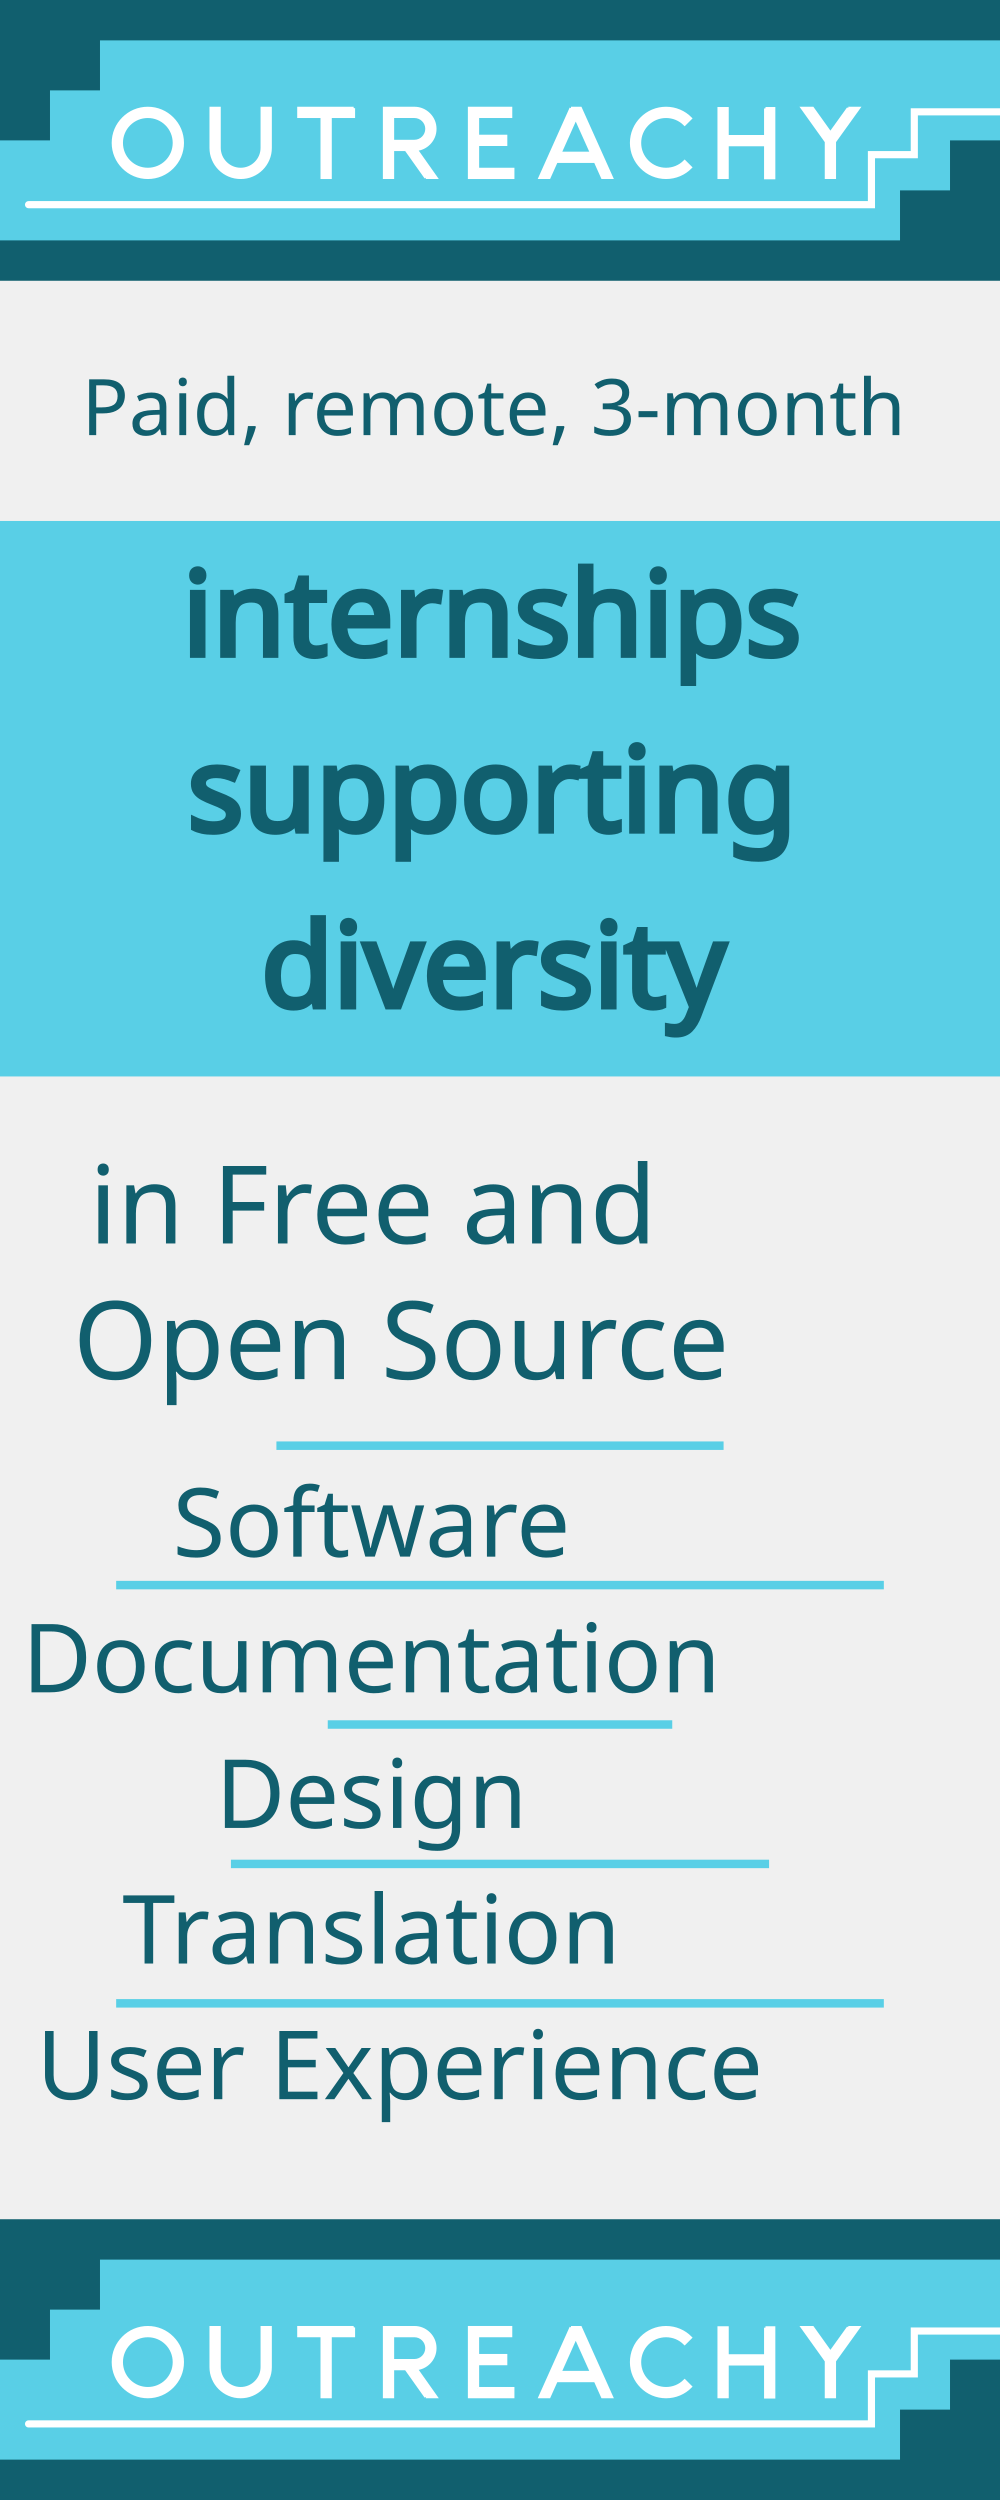
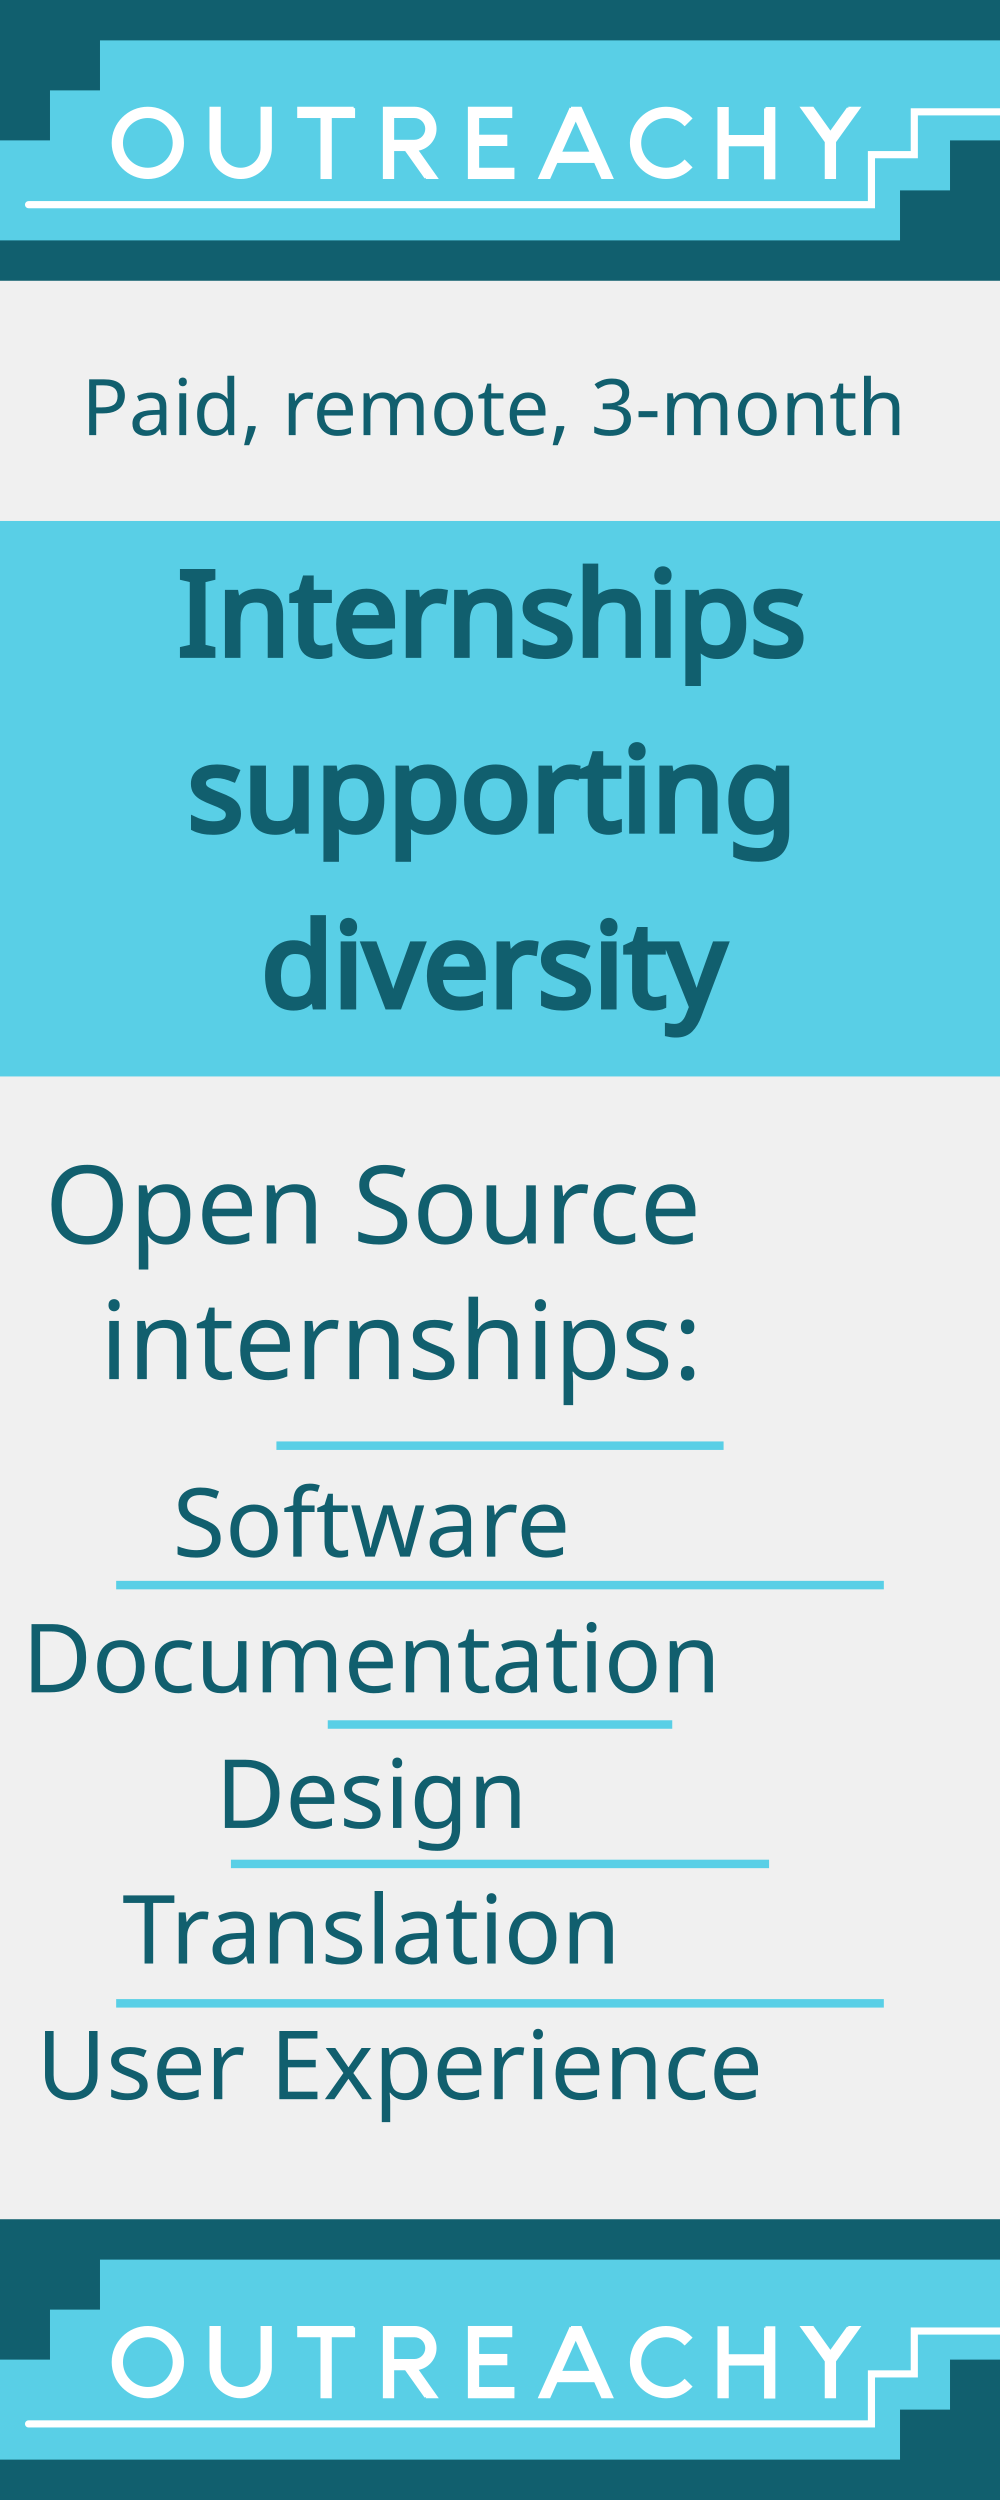
<svg xmlns="http://www.w3.org/2000/svg" width="32in" height="80in" viewBox="0 0 2880 7200" id="svg2" version="1.1">
  <defs id="defs4">
    <clipPath clipPathUnits="userSpaceOnUse" id="clipPath17718">
      <path id="path17720" d="m -971.005,83.773 0,35 -35,0 0,35 -35,0 0,70 520,0 110,0 0,-35 35,0 0,-35 35,0 0,-70 -120,0 -481,0 z" style="fill:#59cfe6;fill-opacity:1;stroke:none" />
    </clipPath>
    <clipPath clipPathUnits="userSpaceOnUse" id="clipPath17718-4">
      <path id="path17720-8" d="m -971.005,83.773 0,35 -35,0 0,35 -35,0 0,70 520,0 110,0 0,-35 35,0 0,-35 35,0 0,-70 -120,0 -481,0 z" style="fill:#59cfe6;fill-opacity:1;stroke:none" />
    </clipPath>
    <clipPath clipPathUnits="userSpaceOnUse" id="clipPath17718-3">
      <path id="path17720-80" d="m -971.005,83.773 0,35 -35,0 0,35 -35,0 0,70 520,0 110,0 0,-35 35,0 0,-35 35,0 0,-70 -120,0 -481,0 z" style="fill:#59cfe6;fill-opacity:1;stroke:none" />
    </clipPath>
    <clipPath clipPathUnits="userSpaceOnUse" id="clipPath17718-36">
      <path id="path17720-7" d="m -971.005,83.773 v 35 h -35 v 35 h -35 v 70 h 520 110 v -35 h 35 v -35 h 35 V 83.773 h -120 -481 z" style="fill:#59cfe6;fill-opacity:1;stroke:none" />
    </clipPath>
    <clipPath clipPathUnits="userSpaceOnUse" id="clipPath17718-7">
      <path id="path17720-5" d="m -971.005,83.773 v 35 h -35 v 35 h -35 v 70 h 520 110 v -35 h 35 v -35 h 35 V 83.773 h -120 -481 z" style="fill:#59cfe6;fill-opacity:1;stroke:none" />
    </clipPath>
    <clipPath clipPathUnits="userSpaceOnUse" id="clipPath17718-7-7">
      <path id="path17720-5-2" d="m -971.005,83.773 v 35 h -35 v 35 h -35 v 70 h 520 110 v -35 h 35 v -35 h 35 V 83.773 h -120 -481 z" style="fill:#59cfe6;fill-opacity:1;stroke:none" />
    </clipPath>
  </defs>
  <g id="layer1" transform="translate(0,6147.638)">
-     <flowRoot xml:space="preserve" id="flowRoot4908" style="fill:black;stroke:none;stroke-opacity:1;stroke-width:1px;stroke-linejoin:miter;stroke-linecap:butt;fill-opacity:1;font-family:Sans;font-style:normal;font-weight:normal;font-size:17.5px;line-height:125%;letter-spacing:0px;word-spacing:0px;text-anchor:middle;text-align:center">
+     <flowRoot xml:space="preserve" id="flowRoot4908" style="font-style:normal;font-weight:normal;font-size:17.5px;line-height:125%;font-family:Sans;text-align:center;letter-spacing:0px;word-spacing:0px;text-anchor:middle;fill:#000000;fill-opacity:1;stroke:none;stroke-width:1px;stroke-linecap:butt;stroke-linejoin:miter;stroke-opacity:1">
      <flowRegion id="flowRegion4910">
        <rect id="rect4912" width="2886.643" height="3158.159" x="0" y="797.94" />
      </flowRegion>
      <flowPara id="flowPara4914" />
    </flowRoot>
-     <flowRoot xml:space="preserve" id="flowRoot5024" style="fill:black;stroke:none;stroke-opacity:1;stroke-width:1px;stroke-linejoin:miter;stroke-linecap:butt;fill-opacity:1;font-family:Sans;font-style:normal;font-weight:normal;font-size:17.5px;line-height:125%;letter-spacing:0px;word-spacing:0px;text-anchor:middle;text-align:center">
+     <flowRoot xml:space="preserve" id="flowRoot5024" style="font-style:normal;font-weight:normal;font-size:17.5px;line-height:125%;font-family:Sans;text-align:center;letter-spacing:0px;word-spacing:0px;text-anchor:middle;fill:#000000;fill-opacity:1;stroke:none;stroke-width:1px;stroke-linecap:butt;stroke-linejoin:miter;stroke-opacity:1">
      <flowRegion id="flowRegion5026">
        <rect id="rect5028" width="2875.741" height="2664.869" x="0" y="1291.23" />
      </flowRegion>
      <flowPara id="flowPara5030" />
    </flowRoot>
-     <flowRoot xml:space="preserve" id="flowRoot5040" style="fill:black;stroke:none;stroke-opacity:1;stroke-width:1px;stroke-linejoin:miter;stroke-linecap:butt;fill-opacity:1;font-family:Sans;font-style:normal;font-weight:normal;font-size:17.5px;line-height:125%;letter-spacing:0px;word-spacing:0px;text-anchor:middle;text-align:center">
+     <flowRoot xml:space="preserve" id="flowRoot5040" style="font-style:normal;font-weight:normal;font-size:17.5px;line-height:125%;font-family:Sans;text-align:center;letter-spacing:0px;word-spacing:0px;text-anchor:middle;fill:#000000;fill-opacity:1;stroke:none;stroke-width:1px;stroke-linecap:butt;stroke-linejoin:miter;stroke-opacity:1">
      <flowRegion id="flowRegion5042">
        <rect id="rect5044" width="2875.741" height="2664.869" x="0" y="1291.23" />
      </flowRegion>
      <flowPara id="flowPara5046" />
    </flowRoot>
-     <text xml:space="preserve" style="font-style:normal;font-weight:normal;font-size:428.324px;line-height:125%;font-family:Sans;text-align:center;letter-spacing:0px;word-spacing:0px;text-anchor:middle;fill:#000000;fill-opacity:1;stroke:#000000;stroke-width:20.619px;stroke-linecap:butt;stroke-linejoin:miter;stroke-opacity:1" x="649.968" y="-4460.481" id="text5056">
-       <tspan id="tspan5058" x="649.968" y="-4460.481" style="stroke-width:20.619px" />
-     </text>
+     <text xml:space="preserve" style="font-style:normal;font-weight:normal;font-size:428.324px;line-height:125%;font-family:Sans;text-align:center;letter-spacing:0px;word-spacing:0px;text-anchor:middle;fill:#000000;fill-opacity:1;stroke:#000000;stroke-width:20.619px;stroke-linecap:butt;stroke-linejoin:miter;stroke-opacity:1" x="649.968" y="-4460.481" id="text5056" />
    <text xml:space="preserve" style="font-style:normal;font-weight:normal;font-size:17.5px;line-height:125%;font-family:Sans;text-align:center;letter-spacing:0px;word-spacing:0px;text-anchor:middle;fill:#115f6e;fill-opacity:1;stroke:none;stroke-width:1px;stroke-linecap:butt;stroke-linejoin:miter;stroke-opacity:1" x="1432.981" y="-4894.509" id="text5265">
      <tspan x="1432.981" y="-4894.509" style="font-style:normal;font-variant:normal;font-weight:normal;font-stretch:normal;font-size:225px;line-height:125%;font-family:Sans;-inkscape-font-specification:'Sans, Normal';text-align:center;writing-mode:lr-tb;text-anchor:middle;fill:#115f6e;fill-opacity:1" id="tspan5271">Paid, remote, 3-month</tspan>
    </text>
    <rect style="opacity:1;fill:#59cfe6;fill-opacity:1;fill-rule:evenodd;stroke:none;stroke-width:0;stroke-miterlimit:4;stroke-dasharray:none;stroke-opacity:1" id="rect5005-7-2" width="2880" height="1599.79" x="1.3677948e-13" y="-4647.234" />
-     <text xml:space="preserve" style="font-style:normal;font-weight:normal;font-size:17.5px;line-height:125%;font-family:Sans;text-align:center;letter-spacing:0px;word-spacing:0px;text-anchor:middle;fill:#115f6e;fill-opacity:1;stroke:#115f6e;stroke-width:15;stroke-linecap:butt;stroke-linejoin:miter;stroke-miterlimit:4;stroke-dasharray:none;stroke-opacity:1;" x="1432.981" y="-4260.48" id="text5251-6">
-       <tspan id="tspan5253-1" x="1432.981" y="-4260.48" style="font-style:normal;font-variant:normal;font-weight:normal;font-stretch:normal;font-size:337.5px;line-height:150%;font-family:Sans;-inkscape-font-specification:'Sans, Normal';text-align:center;writing-mode:lr-tb;text-anchor:middle;fill:#115f6e;fill-opacity:1;stroke:#115f6e;stroke-width:15;stroke-miterlimit:4;stroke-dasharray:none;stroke-opacity:1;">internships</tspan>
-       <tspan x="1432.981" y="-3754.23" style="font-style:normal;font-variant:normal;font-weight:normal;font-stretch:normal;font-size:337.5px;line-height:150%;font-family:Sans;-inkscape-font-specification:'Sans, Normal';text-align:center;writing-mode:lr-tb;text-anchor:middle;fill:#115f6e;fill-opacity:1;stroke:#115f6e;stroke-width:15;stroke-miterlimit:4;stroke-dasharray:none;stroke-opacity:1;" id="tspan4811">supporting</tspan>
-       <tspan x="1432.981" y="-3247.98" style="font-style:normal;font-variant:normal;font-weight:normal;font-stretch:normal;font-size:337.5px;line-height:150%;font-family:Sans;-inkscape-font-specification:'Sans, Normal';text-align:center;writing-mode:lr-tb;text-anchor:middle;fill:#115f6e;fill-opacity:1;stroke:#115f6e;stroke-width:15;stroke-miterlimit:4;stroke-dasharray:none;stroke-opacity:1;" id="tspan4813">diversity</tspan>
+     <text xml:space="preserve" style="font-style:normal;font-weight:normal;font-size:17.5px;line-height:125%;font-family:Sans;text-align:center;letter-spacing:0px;word-spacing:0px;text-anchor:middle;fill:#115f6e;fill-opacity:1;stroke:#115f6e;stroke-width:15;stroke-linecap:butt;stroke-linejoin:miter;stroke-miterlimit:4;stroke-dasharray:none;stroke-opacity:1" x="1432.981" y="-4260.48" id="text5251-6">
+       <tspan id="tspan5253-1" x="1432.981" y="-4260.48" style="font-style:normal;font-variant:normal;font-weight:normal;font-stretch:normal;font-size:337.5px;line-height:150%;font-family:Sans;-inkscape-font-specification:'Sans, Normal';text-align:center;writing-mode:lr-tb;text-anchor:middle;fill:#115f6e;fill-opacity:1;stroke:#115f6e;stroke-width:15;stroke-miterlimit:4;stroke-dasharray:none;stroke-opacity:1">Internships</tspan>
+       <tspan x="1432.981" y="-3754.23" style="font-style:normal;font-variant:normal;font-weight:normal;font-stretch:normal;font-size:337.5px;line-height:150%;font-family:Sans;-inkscape-font-specification:'Sans, Normal';text-align:center;writing-mode:lr-tb;text-anchor:middle;fill:#115f6e;fill-opacity:1;stroke:#115f6e;stroke-width:15;stroke-miterlimit:4;stroke-dasharray:none;stroke-opacity:1" id="tspan4811">supporting</tspan>
+       <tspan x="1432.981" y="-3247.98" style="font-style:normal;font-variant:normal;font-weight:normal;font-stretch:normal;font-size:337.5px;line-height:150%;font-family:Sans;-inkscape-font-specification:'Sans, Normal';text-align:center;writing-mode:lr-tb;text-anchor:middle;fill:#115f6e;fill-opacity:1;stroke:#115f6e;stroke-width:15;stroke-miterlimit:4;stroke-dasharray:none;stroke-opacity:1" id="tspan4813">diversity</tspan>
    </text>
    <g id="g4616" transform="translate(-2e-5,-44.29725)">
      <rect y="288.064" x="-1.0658141e-14" height="808.595" width="2880" id="rect5005-9" style="opacity:1;fill:#115f6e;fill-opacity:1;fill-rule:evenodd;stroke:none;stroke-width:0;stroke-miterlimit:4;stroke-dasharray:none;stroke-opacity:1" />
      <g transform="matrix(1.000036,0,0,1.000036,-0.05184,6190.197)" id="g4261-6">
        <path id="path6633-2" d="m 288,-5785.638 v 144 H 144 v 144 H 0 v 288 h 2592 v -144 h 144 v -144 h 144 v -288 z" style="fill:#59cfe6;fill-opacity:1;stroke:none" />
        <path clip-path="url(#clipPath17718-7)" transform="matrix(4.114286,0,0,4.114286,4282.992,-6130.302)" id="path6635-1" d="m -1021.005,198.773 h 590 v -35 h 30 v -30 h 65.511" style="fill:#59cfe6;fill-opacity:1;stroke:#ffffff;stroke-width:5;stroke-linecap:round;stroke-linejoin:miter;stroke-miterlimit:4;stroke-dasharray:none;stroke-opacity:1" />
        <g id="g5552-7" transform="matrix(4.114286,0,0,4.114286,8164.035,-13894.28)">
          <g style="font-style:normal;font-variant:normal;font-weight:bold;font-stretch:normal;font-size:65.497px;line-height:0%;font-family:Anke;-inkscape-font-specification:'Anke Bold';text-align:start;letter-spacing:16.51px;word-spacing:0px;writing-mode:lr-tb;text-anchor:start;fill:#ffffff;fill-opacity:1;stroke:#ffffff;stroke-width:2;stroke-miterlimit:4;stroke-opacity:1" id="text5554-8">
            <path d="m -1880.821,2066.903 c 3.275,0 6.484,-0.655 9.432,-1.899 2.947,-1.244 5.502,-3.013 7.729,-5.24 2.227,-2.227 3.995,-4.781 5.24,-7.729 1.244,-2.947 1.899,-6.157 1.899,-9.432 0,-3.275 -0.655,-6.484 -1.899,-9.431 -1.244,-2.947 -3.013,-5.502 -5.24,-7.729 -2.227,-2.227 -4.781,-3.995 -7.729,-5.24 -2.947,-1.244 -6.157,-1.899 -9.432,-1.899 -3.275,0 -6.484,0.655 -9.431,1.899 -2.947,1.244 -5.502,3.013 -7.729,5.24 -2.227,2.227 -3.995,4.781 -5.24,7.729 -1.244,2.947 -1.899,6.157 -1.899,9.431 0,3.275 0.655,6.484 1.899,9.432 1.244,2.947 3.013,5.502 5.24,7.729 2.227,2.227 4.781,3.995 7.729,5.24 2.947,1.244 6.157,1.899 9.431,1.899 m 0,-42.704 c 4.912,0 9.563,1.899 13.034,5.371 3.471,3.471 5.371,8.122 5.371,13.034 0,4.912 -1.899,9.563 -5.371,13.034 -3.471,3.471 -8.122,5.371 -13.034,5.371 -4.912,0 -9.562,-1.899 -13.034,-5.371 -3.471,-3.471 -5.371,-8.122 -5.371,-13.034 0,-4.912 1.899,-9.562 5.371,-13.034 3.471,-3.471 8.122,-5.371 13.034,-5.371" style="line-height:0%;font-family:Anke;-inkscape-font-specification:'Anke Bold';stroke:#ffffff" id="path3114-5" />
            <path d="m -1815.846,2066.903 c 2.816,0 5.567,-0.524 8.122,-1.637 2.489,-1.048 4.716,-2.554 6.615,-4.454 1.899,-1.899 3.406,-4.126 4.454,-6.615 1.113,-2.554 1.637,-5.305 1.637,-8.122 v -27.771 h -5.895 v 27.771 c 0,3.995 -1.572,7.729 -4.388,10.545 -2.816,2.816 -6.55,4.388 -10.545,4.388 -3.995,0 -7.729,-1.572 -10.545,-4.388 -2.816,-2.816 -4.388,-6.55 -4.388,-10.545 v -27.771 h -5.895 v 27.771 c 0,2.816 0.524,5.567 1.637,8.122 1.048,2.489 2.554,4.716 4.454,6.615 1.899,1.899 4.126,3.406 6.615,4.454 2.554,1.113 5.305,1.637 8.122,1.637" style="line-height:0%;font-family:Anke;-inkscape-font-specification:'Anke Bold';stroke:#ffffff" id="path3116-7" />
            <path d="m -1736.75,2018.304 h -38.512 v 5.895 h 16.309 v 42.704 h 5.895 v -42.704 h 16.309 v -5.895" style="line-height:0%;font-family:Anke;-inkscape-font-specification:'Anke Bold';stroke:#ffffff" id="path3118-4" />
            <path d="m -1686.286,2066.903 h 7.205 l -13.885,-19.649 c 3.406,-0.262 6.55,-1.768 8.973,-4.192 2.751,-2.751 4.257,-6.353 4.257,-10.283 0,-3.864 -1.506,-7.467 -4.257,-10.218 -2.751,-2.751 -6.353,-4.257 -10.217,-4.257 h -21.09 v 0 48.599 h 5.895 v -19.584 h 9.235 l 13.885,19.584 m -23.12,-42.704 h 15.195 c 4.716,0 8.58,3.864 8.58,8.58 0,4.781 -3.864,8.646 -8.58,8.646 h -15.195 v -17.226" style="line-height:0%;font-family:Anke;-inkscape-font-specification:'Anke Bold';stroke:#ffffff" id="path3120-1" />
            <path d="m -1649.908,2061.008 v -17.226 h 19.715 v -5.895 h -19.715 v -13.689 h 23.186 v -5.895 h -29.081 v 48.599 h 2.947 27.64 v -5.895 h -24.692" style="line-height:0%;font-family:Anke;-inkscape-font-specification:'Anke Bold';stroke:#ffffff" id="path3122-8" />
            <path d="m -1584.638,2018.304 -21.745,48.599 h 6.484 l 5.043,-11.265 h 27.181 l 5.043,11.265 h 6.484 l -21.811,-48.599 h -6.681 m -7.598,31.439 10.938,-24.496 11.004,24.496 h -21.942" style="line-height:0%;font-family:Anke;-inkscape-font-specification:'Anke Bold';stroke:#ffffff" id="path3124-5" />
            <path d="m -1518.082,2066.903 c 3.275,0 6.484,-0.655 9.432,-1.899 2.947,-1.244 5.502,-3.013 7.729,-5.24 l -4.126,-4.126 c -3.471,3.471 -8.122,5.371 -13.034,5.371 -4.912,0 -9.563,-1.899 -13.034,-5.371 -3.471,-3.471 -5.371,-8.122 -5.371,-13.034 0,-4.912 1.899,-9.562 5.371,-13.034 3.471,-3.471 8.122,-5.371 13.034,-5.371 4.912,0 9.563,1.899 13.034,5.371 l 4.126,-4.126 c -2.227,-2.227 -4.781,-3.995 -7.729,-5.24 -2.947,-1.244 -6.157,-1.899 -9.432,-1.899 -3.275,0 -6.484,0.655 -9.432,1.899 -2.947,1.244 -5.502,3.013 -7.729,5.24 -2.227,2.227 -3.995,4.781 -5.24,7.729 -1.244,2.947 -1.899,6.157 -1.899,9.431 0,3.275 0.655,6.484 1.899,9.432 1.244,2.947 3.013,5.502 5.24,7.729 2.227,2.227 4.781,3.995 7.729,5.24 2.947,1.244 6.157,1.899 9.432,1.899" style="line-height:0%;font-family:Anke;-inkscape-font-specification:'Anke Bold';stroke:#ffffff" id="path3126-9" />
            <path d="m -1448.48,2018.5 v 19.584 h -26.723 v -19.584 h -5.895 v 48.402 h 5.895 v -22.924 h 26.723 v 23.12 h 5.895 v -48.599 h -5.895" style="line-height:0%;font-family:Anke;-inkscape-font-specification:'Anke Bold';stroke:#ffffff" id="path3128-7" />
            <path d="m -1390.532,2018.304 -12.51,17.422 -12.444,-17.422 h -7.27 l 16.767,23.448 v 25.151 h 5.895 v -25.151 l 16.833,-23.448 h -7.27" style="line-height:0%;font-family:Anke;-inkscape-font-specification:'Anke Bold';stroke:#ffffff" id="path3130-5" />
          </g>
        </g>
      </g>
    </g>
    <g id="g5101" transform="translate(0,-170.3608)">
      <text id="text5084" y="-2396.07" x="1439.542" style="font-style:normal;font-variant:normal;font-weight:normal;font-stretch:normal;font-size:312.5px;line-height:125%;font-family:Sans;-inkscape-font-specification:'Sans, Normal';font-variant-ligatures:normal;font-variant-caps:normal;font-variant-numeric:normal;font-feature-settings:normal;text-align:center;letter-spacing:0px;word-spacing:0px;writing-mode:lr-tb;text-anchor:middle;fill:#000000;fill-opacity:1;stroke:none;stroke-width:9;stroke-linecap:butt;stroke-linejoin:miter;stroke-miterlimit:4;stroke-dasharray:none;stroke-opacity:1" xml:space="preserve">
-         <tspan style="font-style:normal;font-variant:normal;font-weight:normal;font-stretch:normal;font-size:312.5px;font-family:Sans;-inkscape-font-specification:'Sans, Normal';font-variant-ligatures:normal;font-variant-caps:normal;font-variant-numeric:normal;font-feature-settings:normal;text-align:center;writing-mode:lr-tb;text-anchor:middle;opacity:0.85;fill:#115f6e;fill-opacity:1" id="tspan5090" y="-2396.07" x="1439.542">in Free and</tspan>
-         <tspan id="tspan4675" style="font-style:normal;font-variant:normal;font-weight:normal;font-stretch:normal;font-size:312.5px;font-family:Sans;-inkscape-font-specification:'Sans, Normal';font-variant-ligatures:normal;font-variant-caps:normal;font-variant-numeric:normal;font-feature-settings:normal;text-align:center;writing-mode:lr-tb;text-anchor:middle;opacity:0.85;fill:#115f6e;fill-opacity:1" y="-2005.445" x="1439.542">Open Source</tspan>
+         <tspan id="tspan4675" style="font-style:normal;font-variant:normal;font-weight:normal;font-stretch:normal;font-size:312.5px;font-family:Sans;-inkscape-font-specification:'Sans, Normal';font-variant-ligatures:normal;font-variant-caps:normal;font-variant-numeric:normal;font-feature-settings:normal;text-align:center;writing-mode:lr-tb;text-anchor:middle;opacity:0.85;fill:#115f6e;fill-opacity:1" y="-2396.07" x="1439.542">Open Source</tspan>
+         <tspan style="font-style:normal;font-variant:normal;font-weight:normal;font-stretch:normal;font-size:312.5px;font-family:Sans;-inkscape-font-specification:'Sans, Normal';font-variant-ligatures:normal;font-variant-caps:normal;font-variant-numeric:normal;font-feature-settings:normal;text-align:center;writing-mode:lr-tb;text-anchor:middle;opacity:0.85;fill:#115f6e;fill-opacity:1" y="-2005.445" x="1439.542" id="tspan923">internships:</tspan>
      </text>
      <text id="text5084-0" y="-1494.081" x="1435.367" style="font-style:normal;font-variant:normal;font-weight:normal;font-stretch:normal;font-size:312.5px;line-height:125%;font-family:Sans;-inkscape-font-specification:'Sans, Normal';font-variant-ligatures:normal;font-variant-caps:normal;font-variant-numeric:normal;font-feature-settings:normal;text-align:center;letter-spacing:0px;word-spacing:0px;writing-mode:lr-tb;text-anchor:middle;fill:#000000;fill-opacity:1;stroke:none;stroke-width:9;stroke-linecap:butt;stroke-linejoin:miter;stroke-miterlimit:4;stroke-dasharray:none;stroke-opacity:1" xml:space="preserve">
        <tspan id="tspan4742" style="font-style:normal;font-variant:normal;font-weight:normal;font-stretch:normal;font-size:275px;line-height:80%;font-family:Sans;-inkscape-font-specification:'Sans, Normal';font-variant-ligatures:normal;font-variant-caps:normal;font-variant-numeric:normal;font-feature-settings:normal;text-align:center;writing-mode:lr-tb;text-anchor:middle;opacity:0.85;fill:#115f6e;fill-opacity:1;stroke-width:9" y="-1494.081" x="1435.367">Software</tspan>
        <tspan id="tspan4746" style="font-style:normal;font-variant:normal;font-weight:normal;font-stretch:normal;font-size:275px;line-height:80%;font-family:Sans;-inkscape-font-specification:'Sans, Normal';font-variant-ligatures:normal;font-variant-caps:normal;font-variant-numeric:normal;font-feature-settings:normal;text-align:center;writing-mode:lr-tb;text-anchor:middle;opacity:0.85;fill:#115f6e;fill-opacity:1;stroke-width:9" y="-1103.456" x="1435.367">Documentation</tspan>
        <tspan id="tspan4718" style="font-style:normal;font-variant:normal;font-weight:normal;font-stretch:normal;font-size:275px;line-height:80%;font-family:Sans;-inkscape-font-specification:'Sans, Normal';font-variant-ligatures:normal;font-variant-caps:normal;font-variant-numeric:normal;font-feature-settings:normal;text-align:center;writing-mode:lr-tb;text-anchor:middle;opacity:0.85;fill:#115f6e;fill-opacity:1;stroke-width:9" y="-712.831" x="1435.367">Design</tspan>
        <tspan id="tspan4720" style="font-style:normal;font-variant:normal;font-weight:normal;font-stretch:normal;font-size:275px;line-height:80%;font-family:Sans;-inkscape-font-specification:'Sans, Normal';font-variant-ligatures:normal;font-variant-caps:normal;font-variant-numeric:normal;font-feature-settings:normal;text-align:center;writing-mode:lr-tb;text-anchor:middle;opacity:0.85;fill:#115f6e;fill-opacity:1;stroke-width:9" y="-322.206" x="1435.367">Translation</tspan>
        <tspan id="tspan4722" style="font-style:normal;font-variant:normal;font-weight:normal;font-stretch:normal;font-size:275px;line-height:80%;font-family:Sans;-inkscape-font-specification:'Sans, Normal';font-variant-ligatures:normal;font-variant-caps:normal;font-variant-numeric:normal;font-feature-settings:normal;text-align:center;writing-mode:lr-tb;text-anchor:middle;opacity:0.85;fill:#115f6e;fill-opacity:1;stroke-width:9" y="68.419" x="1435.367">User Experience</tspan>
      </text>
      <rect y="-1825.925" x="796.075" height="24.429" width="1287.85" id="rect5005-9-3" style="opacity:1;fill:#59cfe6;fill-opacity:1;fill-rule:evenodd;stroke:none;stroke-width:0;stroke-miterlimit:4;stroke-dasharray:none;stroke-opacity:1" />
      <rect y="-1424.409" x="334.536" height="24.429" width="2210.927" id="rect5005-9-3-8" style="opacity:1;fill:#59cfe6;fill-opacity:1;fill-rule:evenodd;stroke:none;stroke-width:0;stroke-miterlimit:4;stroke-dasharray:none;stroke-opacity:1" />
      <rect y="-1022.894" x="943.911" height="24.429" width="992.177" id="rect5005-9-3-8-8" style="opacity:1;fill:#59cfe6;fill-opacity:1;fill-rule:evenodd;stroke:none;stroke-width:0;stroke-miterlimit:4;stroke-dasharray:none;stroke-opacity:1" />
      <rect y="-621.378" x="665.065" height="24.429" width="1549.87" id="rect5005-9-3-8-3" style="opacity:1;fill:#59cfe6;fill-opacity:1;fill-rule:evenodd;stroke:none;stroke-width:0;stroke-miterlimit:4;stroke-dasharray:none;stroke-opacity:1" />
      <rect y="-219.863" x="334.536" height="24.429" width="2210.927" id="rect5005-9-3-8-1" style="opacity:1;fill:#59cfe6;fill-opacity:1;fill-rule:evenodd;stroke:none;stroke-width:0;stroke-miterlimit:4;stroke-dasharray:none;stroke-opacity:1" />
    </g>
    <g id="g4616-2" transform="translate(0,-6435.702)">
      <rect y="288.064" x="-1.0658141e-14" height="808.595" width="2880" id="rect5005-9-6" style="opacity:1;fill:#115f6e;fill-opacity:1;fill-rule:evenodd;stroke:none;stroke-width:0;stroke-miterlimit:4;stroke-dasharray:none;stroke-opacity:1" />
      <g transform="matrix(1.000036,0,0,1.000036,-0.05184,6190.197)" id="g4261-6-1">
        <path id="path6633-2-0" d="m 288,-5785.638 v 144 H 144 v 144 H 0 v 288 h 2592 v -144 h 144 v -144 h 144 v -288 z" style="fill:#59cfe6;fill-opacity:1;stroke:none" />
        <path clip-path="url(#clipPath17718-7-7)" transform="matrix(4.114286,0,0,4.114286,4282.992,-6130.302)" id="path6635-1-6" d="m -1021.005,198.773 h 590 v -35 h 30 v -30 h 65.511" style="fill:#59cfe6;fill-opacity:1;stroke:#ffffff;stroke-width:5;stroke-linecap:round;stroke-linejoin:miter;stroke-miterlimit:4;stroke-dasharray:none;stroke-opacity:1" />
        <g id="g5552-7-1" transform="matrix(4.114286,0,0,4.114286,8164.035,-13894.28)">
          <g style="font-style:normal;font-variant:normal;font-weight:bold;font-stretch:normal;font-size:65.497px;line-height:0%;font-family:Anke;-inkscape-font-specification:'Anke Bold';text-align:start;letter-spacing:16.51px;word-spacing:0px;writing-mode:lr-tb;text-anchor:start;fill:#ffffff;fill-opacity:1;stroke:#ffffff;stroke-width:2;stroke-miterlimit:4;stroke-opacity:1" id="text5554-8-5">
            <path d="m -1880.821,2066.903 c 3.275,0 6.484,-0.655 9.432,-1.899 2.947,-1.244 5.502,-3.013 7.729,-5.24 2.227,-2.227 3.995,-4.781 5.24,-7.729 1.244,-2.947 1.899,-6.157 1.899,-9.432 0,-3.275 -0.655,-6.484 -1.899,-9.431 -1.244,-2.947 -3.013,-5.502 -5.24,-7.729 -2.227,-2.227 -4.781,-3.995 -7.729,-5.24 -2.947,-1.244 -6.157,-1.899 -9.432,-1.899 -3.275,0 -6.484,0.655 -9.431,1.899 -2.947,1.244 -5.502,3.013 -7.729,5.24 -2.227,2.227 -3.995,4.781 -5.24,7.729 -1.244,2.947 -1.899,6.157 -1.899,9.431 0,3.275 0.655,6.484 1.899,9.432 1.244,2.947 3.013,5.502 5.24,7.729 2.227,2.227 4.781,3.995 7.729,5.24 2.947,1.244 6.157,1.899 9.431,1.899 m 0,-42.704 c 4.912,0 9.563,1.899 13.034,5.371 3.471,3.471 5.371,8.122 5.371,13.034 0,4.912 -1.899,9.563 -5.371,13.034 -3.471,3.471 -8.122,5.371 -13.034,5.371 -4.912,0 -9.562,-1.899 -13.034,-5.371 -3.471,-3.471 -5.371,-8.122 -5.371,-13.034 0,-4.912 1.899,-9.562 5.371,-13.034 3.471,-3.471 8.122,-5.371 13.034,-5.371" style="line-height:0%;font-family:Anke;-inkscape-font-specification:'Anke Bold';stroke:#ffffff" id="path3114-5-9" />
            <path d="m -1815.846,2066.903 c 2.816,0 5.567,-0.524 8.122,-1.637 2.489,-1.048 4.716,-2.554 6.615,-4.454 1.899,-1.899 3.406,-4.126 4.454,-6.615 1.113,-2.554 1.637,-5.305 1.637,-8.122 v -27.771 h -5.895 v 27.771 c 0,3.995 -1.572,7.729 -4.388,10.545 -2.816,2.816 -6.55,4.388 -10.545,4.388 -3.995,0 -7.729,-1.572 -10.545,-4.388 -2.816,-2.816 -4.388,-6.55 -4.388,-10.545 v -27.771 h -5.895 v 27.771 c 0,2.816 0.524,5.567 1.637,8.122 1.048,2.489 2.554,4.716 4.454,6.615 1.899,1.899 4.126,3.406 6.615,4.454 2.554,1.113 5.305,1.637 8.122,1.637" style="line-height:0%;font-family:Anke;-inkscape-font-specification:'Anke Bold';stroke:#ffffff" id="path3116-7-4" />
            <path d="m -1736.75,2018.304 h -38.512 v 5.895 h 16.309 v 42.704 h 5.895 v -42.704 h 16.309 v -5.895" style="line-height:0%;font-family:Anke;-inkscape-font-specification:'Anke Bold';stroke:#ffffff" id="path3118-4-9" />
            <path d="m -1686.286,2066.903 h 7.205 l -13.885,-19.649 c 3.406,-0.262 6.55,-1.768 8.973,-4.192 2.751,-2.751 4.257,-6.353 4.257,-10.283 0,-3.864 -1.506,-7.467 -4.257,-10.218 -2.751,-2.751 -6.353,-4.257 -10.217,-4.257 h -21.09 v 0 48.599 h 5.895 v -19.584 h 9.235 l 13.885,19.584 m -23.12,-42.704 h 15.195 c 4.716,0 8.58,3.864 8.58,8.58 0,4.781 -3.864,8.646 -8.58,8.646 h -15.195 v -17.226" style="line-height:0%;font-family:Anke;-inkscape-font-specification:'Anke Bold';stroke:#ffffff" id="path3120-1-0" />
            <path d="m -1649.908,2061.008 v -17.226 h 19.715 v -5.895 h -19.715 v -13.689 h 23.186 v -5.895 h -29.081 v 48.599 h 2.947 27.64 v -5.895 h -24.692" style="line-height:0%;font-family:Anke;-inkscape-font-specification:'Anke Bold';stroke:#ffffff" id="path3122-8-9" />
            <path d="m -1584.638,2018.304 -21.745,48.599 h 6.484 l 5.043,-11.265 h 27.181 l 5.043,11.265 h 6.484 l -21.811,-48.599 h -6.681 m -7.598,31.439 10.938,-24.496 11.004,24.496 h -21.942" style="line-height:0%;font-family:Anke;-inkscape-font-specification:'Anke Bold';stroke:#ffffff" id="path3124-5-1" />
            <path d="m -1518.082,2066.903 c 3.275,0 6.484,-0.655 9.432,-1.899 2.947,-1.244 5.502,-3.013 7.729,-5.24 l -4.126,-4.126 c -3.471,3.471 -8.122,5.371 -13.034,5.371 -4.912,0 -9.563,-1.899 -13.034,-5.371 -3.471,-3.471 -5.371,-8.122 -5.371,-13.034 0,-4.912 1.899,-9.562 5.371,-13.034 3.471,-3.471 8.122,-5.371 13.034,-5.371 4.912,0 9.563,1.899 13.034,5.371 l 4.126,-4.126 c -2.227,-2.227 -4.781,-3.995 -7.729,-5.24 -2.947,-1.244 -6.157,-1.899 -9.432,-1.899 -3.275,0 -6.484,0.655 -9.432,1.899 -2.947,1.244 -5.502,3.013 -7.729,5.24 -2.227,2.227 -3.995,4.781 -5.24,7.729 -1.244,2.947 -1.899,6.157 -1.899,9.431 0,3.275 0.655,6.484 1.899,9.432 1.244,2.947 3.013,5.502 5.24,7.729 2.227,2.227 4.781,3.995 7.729,5.24 2.947,1.244 6.157,1.899 9.432,1.899" style="line-height:0%;font-family:Anke;-inkscape-font-specification:'Anke Bold';stroke:#ffffff" id="path3126-9-7" />
            <path d="m -1448.48,2018.5 v 19.584 h -26.723 v -19.584 h -5.895 v 48.402 h 5.895 v -22.924 h 26.723 v 23.12 h 5.895 v -48.599 h -5.895" style="line-height:0%;font-family:Anke;-inkscape-font-specification:'Anke Bold';stroke:#ffffff" id="path3128-7-7" />
            <path d="m -1390.532,2018.304 -12.51,17.422 -12.444,-17.422 h -7.27 l 16.767,23.448 v 25.151 h 5.895 v -25.151 l 16.833,-23.448 h -7.27" style="line-height:0%;font-family:Anke;-inkscape-font-specification:'Anke Bold';stroke:#ffffff" id="path3130-5-1" />
          </g>
        </g>
      </g>
    </g>
  </g>
</svg>
